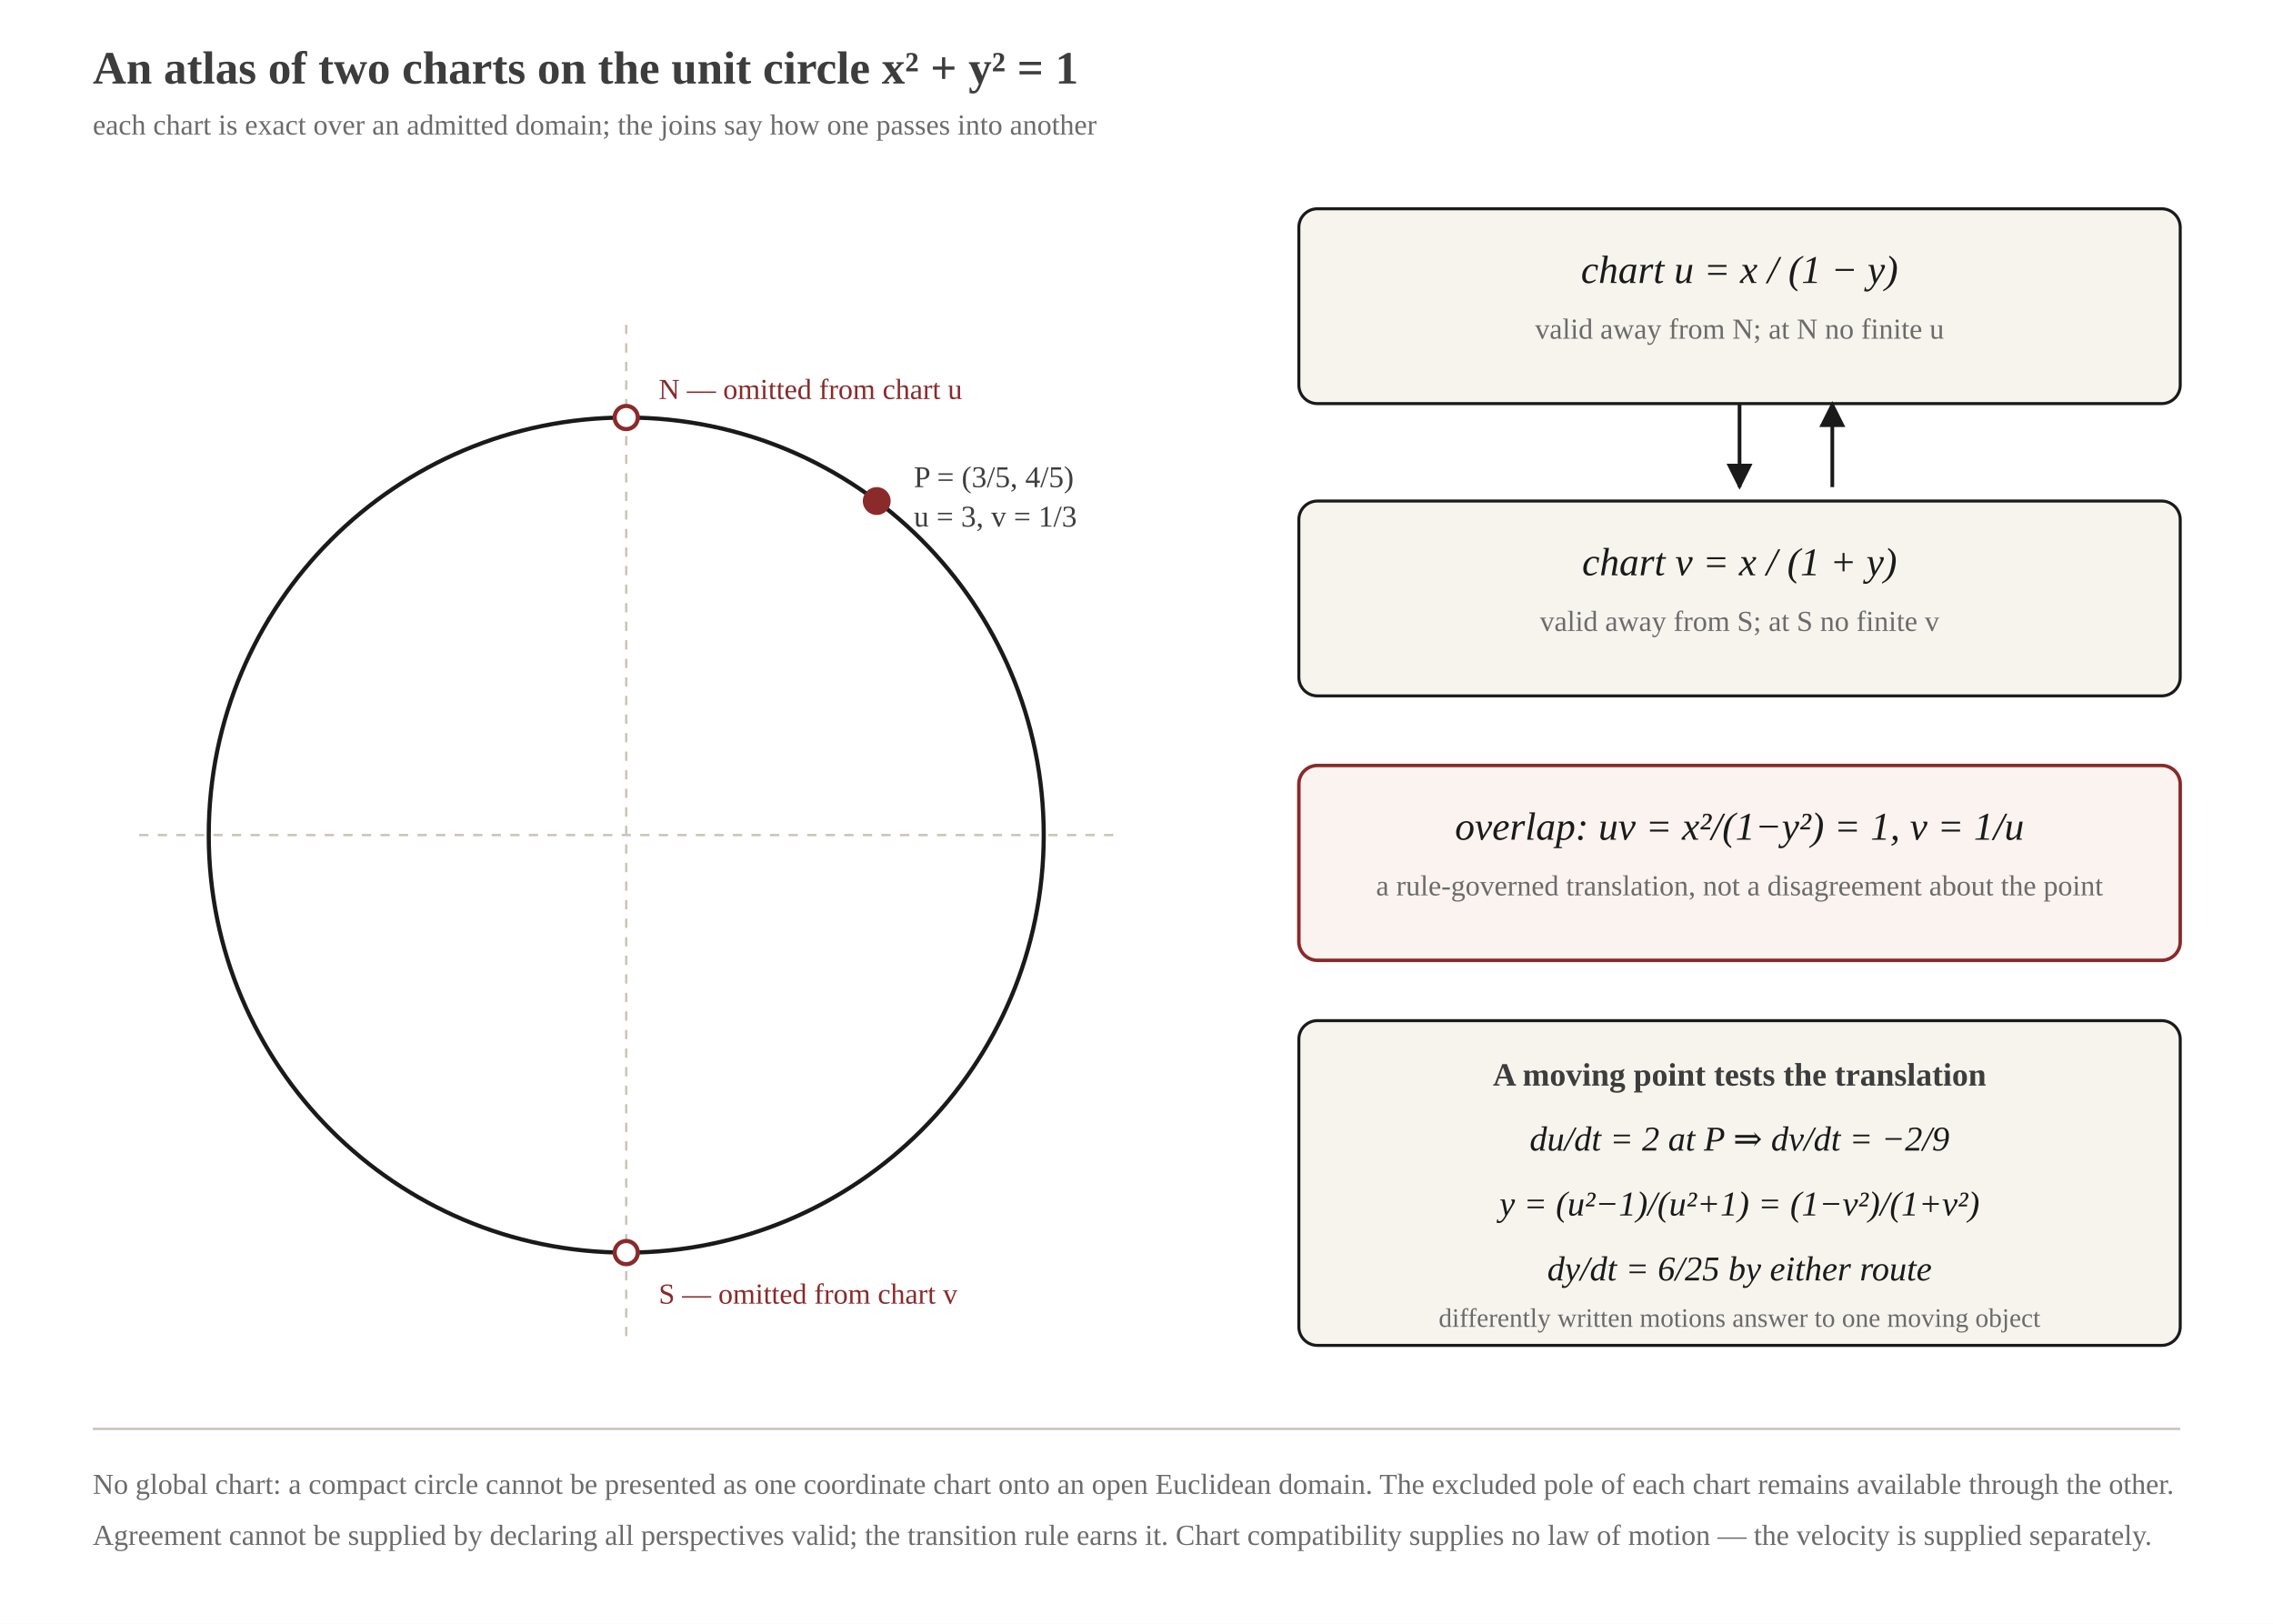
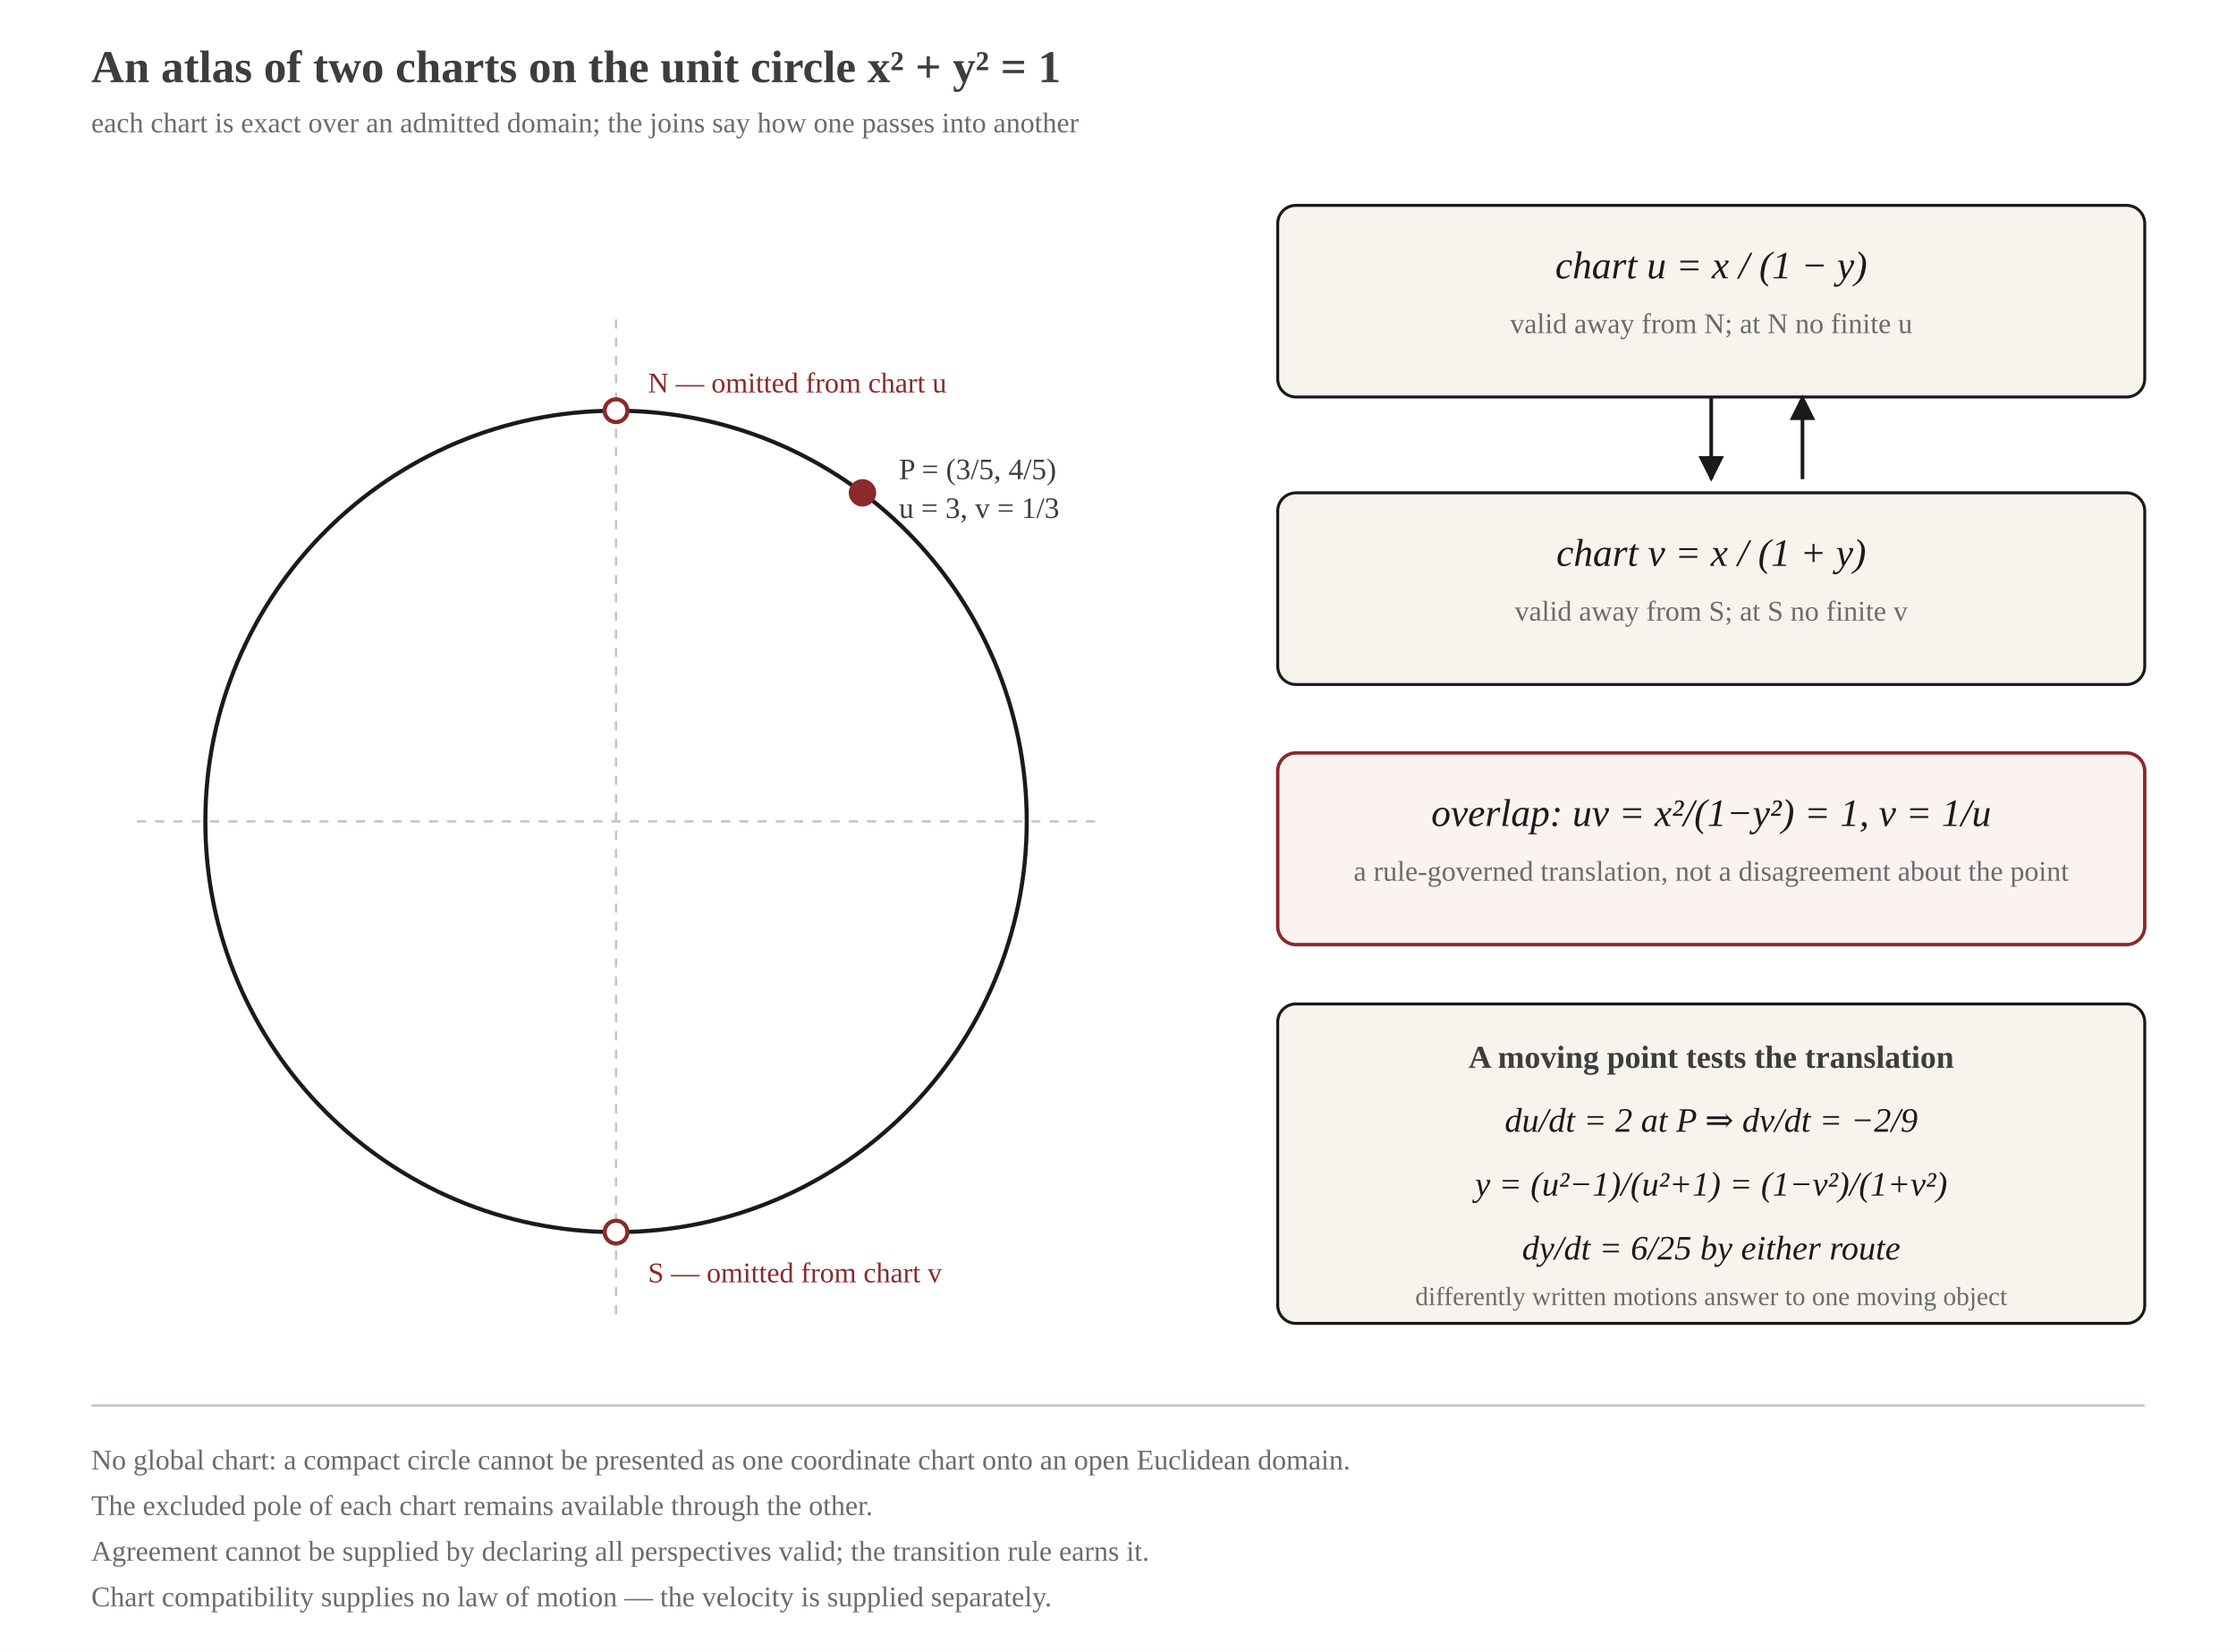
- <svg xmlns="http://www.w3.org/2000/svg" width="980" height="700" viewBox="0 0 980 700" role="img" aria-labelledby="t d">
+ <svg xmlns="http://www.w3.org/2000/svg" width="980" height="724" viewBox="0 0 980 724" role="img" aria-labelledby="t d">
  <defs>
    <marker id="arr5" viewBox="0 0 10 10" refX="9" refY="5" markerWidth="7" markerHeight="7" orient="auto-start-reverse">
      <path d="M0,0 L10,5 L0,10 z" fill="#1a1a1a" />
    </marker>
  </defs>
  <style>
    .tok  { font-family: "Courier New", Courier, monospace; fill: #1a1a1a; }
    .math { font-family: Georgia, "Times New Roman", serif; font-style: italic; fill: #1a1a1a; }
    .lab  { font-family: Georgia, "Times New Roman", serif; fill: #3d3d3d; }
    .mut  { font-family: Georgia, "Times New Roman", serif; fill: #6b6b6b; }
    .acc  { fill: #8a2a2a; }
    .card { fill: #f7f4ee; stroke: #1a1a1a; stroke-width: 1.3; }
    .cardq{ fill: #faf3f0; stroke: #8a2a2a; stroke-width: 1.5; }
  </style>
-   <rect x="0" y="0" width="980" height="700" fill="#ffffff" />
+   <rect x="0" y="0" width="980" height="724" fill="#ffffff" />
  <text class="lab" x="40" y="36" font-size="20" font-weight="bold">An atlas of two charts on the unit circle x² + y² = 1</text>
  <text class="mut" x="40" y="58" font-size="12.5">each chart is exact over an admitted domain; the joins say how one passes into another</text>
  <circle cx="270" cy="360" r="180" fill="none" stroke="#1a1a1a" stroke-width="1.8" />
  <line x1="270" y1="140" x2="270" y2="580" stroke="#c9c4ba" stroke-width="1" stroke-dasharray="4 4" />
  <line x1="60" y1="360" x2="480" y2="360" stroke="#c9c4ba" stroke-width="1" stroke-dasharray="4 4" />
  <circle cx="270" cy="180" r="5" fill="#ffffff" stroke="#8a2a2a" stroke-width="1.8" />
  <text class="lab acc" x="284" y="172" font-size="12.5">N — omitted from chart u</text>
  <circle cx="270" cy="540" r="5" fill="#ffffff" stroke="#8a2a2a" stroke-width="1.8" />
  <text class="lab acc" x="284" y="562" font-size="12.5">S — omitted from chart v</text>
  <circle cx="378" cy="216" r="6" fill="#8a2a2a" />
  <text class="lab" x="394" y="210" font-size="13">P = (3/5, 4/5)</text>
  <text class="lab" x="394" y="227" font-size="13">u = 3,  v = 1/3</text>
  <rect class="card" x="560" y="90" width="380" height="84" rx="8" />
  <text class="math" x="750" y="122" font-size="17" text-anchor="middle">chart u = x / (1 − y)</text>
  <text class="mut" x="750" y="146" font-size="12.5" text-anchor="middle">valid away from N; at N no finite u</text>
  <line x1="750" y1="174" x2="750" y2="210" stroke="#1a1a1a" stroke-width="1.6" marker-end="url(#arr5)" />
  <line x1="790" y1="210" x2="790" y2="174" stroke="#1a1a1a" stroke-width="1.6" marker-end="url(#arr5)" />
  <rect class="card" x="560" y="216" width="380" height="84" rx="8" />
  <text class="math" x="750" y="248" font-size="17" text-anchor="middle">chart v = x / (1 + y)</text>
  <text class="mut" x="750" y="272" font-size="12.5" text-anchor="middle">valid away from S; at S no finite v</text>
  <rect class="cardq" x="560" y="330" width="380" height="84" rx="8" />
  <text class="math" x="750" y="362" font-size="17" text-anchor="middle">overlap:  uv = x²/(1−y²) = 1,   v = 1/u</text>
  <text class="mut" x="750" y="386" font-size="12.5" text-anchor="middle">a rule-governed translation, not a disagreement about the point</text>
  <rect class="card" x="560" y="440" width="380" height="140" rx="8" />
  <text class="lab" x="750" y="468" font-size="14" text-anchor="middle" font-weight="bold">A moving point tests the translation</text>
  <text class="math" x="750" y="496" font-size="15" text-anchor="middle">du/dt = 2 at P  ⇒  dv/dt = −2/9</text>
  <text class="math" x="750" y="524" font-size="15" text-anchor="middle">y = (u²−1)/(u²+1) = (1−v²)/(1+v²)</text>
  <text class="math" x="750" y="552" font-size="15" text-anchor="middle" fill="#8a2a2a">dy/dt = 6/25  by either route</text>
  <text class="mut" x="750" y="572" font-size="11.5" text-anchor="middle">differently written motions answer to one moving object</text>
  <line x1="40" y1="616" x2="940" y2="616" stroke="#c9c4ba" stroke-width="1" />
-   <text class="mut" x="40" y="644" font-size="12.5">No global chart: a compact circle cannot be presented as one coordinate chart onto an open Euclidean domain. The excluded pole of each chart remains available through the other.</text>
-   <text class="mut" x="40" y="666" font-size="12.5">Agreement cannot be supplied by declaring all perspectives valid; the transition rule earns it. Chart compatibility supplies no law of motion — the velocity is supplied separately.</text>
+   <text class="mut" x="40" y="644" font-size="12.5">No global chart: a compact circle cannot be presented as one coordinate chart onto an open Euclidean domain.</text>
+   <text class="mut" x="40" y="664" font-size="12.5">The excluded pole of each chart remains available through the other.</text>
+   <text class="mut" x="40" y="684" font-size="12.5">Agreement cannot be supplied by declaring all perspectives valid; the transition rule earns it.</text>
+   <text class="mut" x="40" y="704" font-size="12.5">Chart compatibility supplies no law of motion — the velocity is supplied separately.</text>
</svg>
